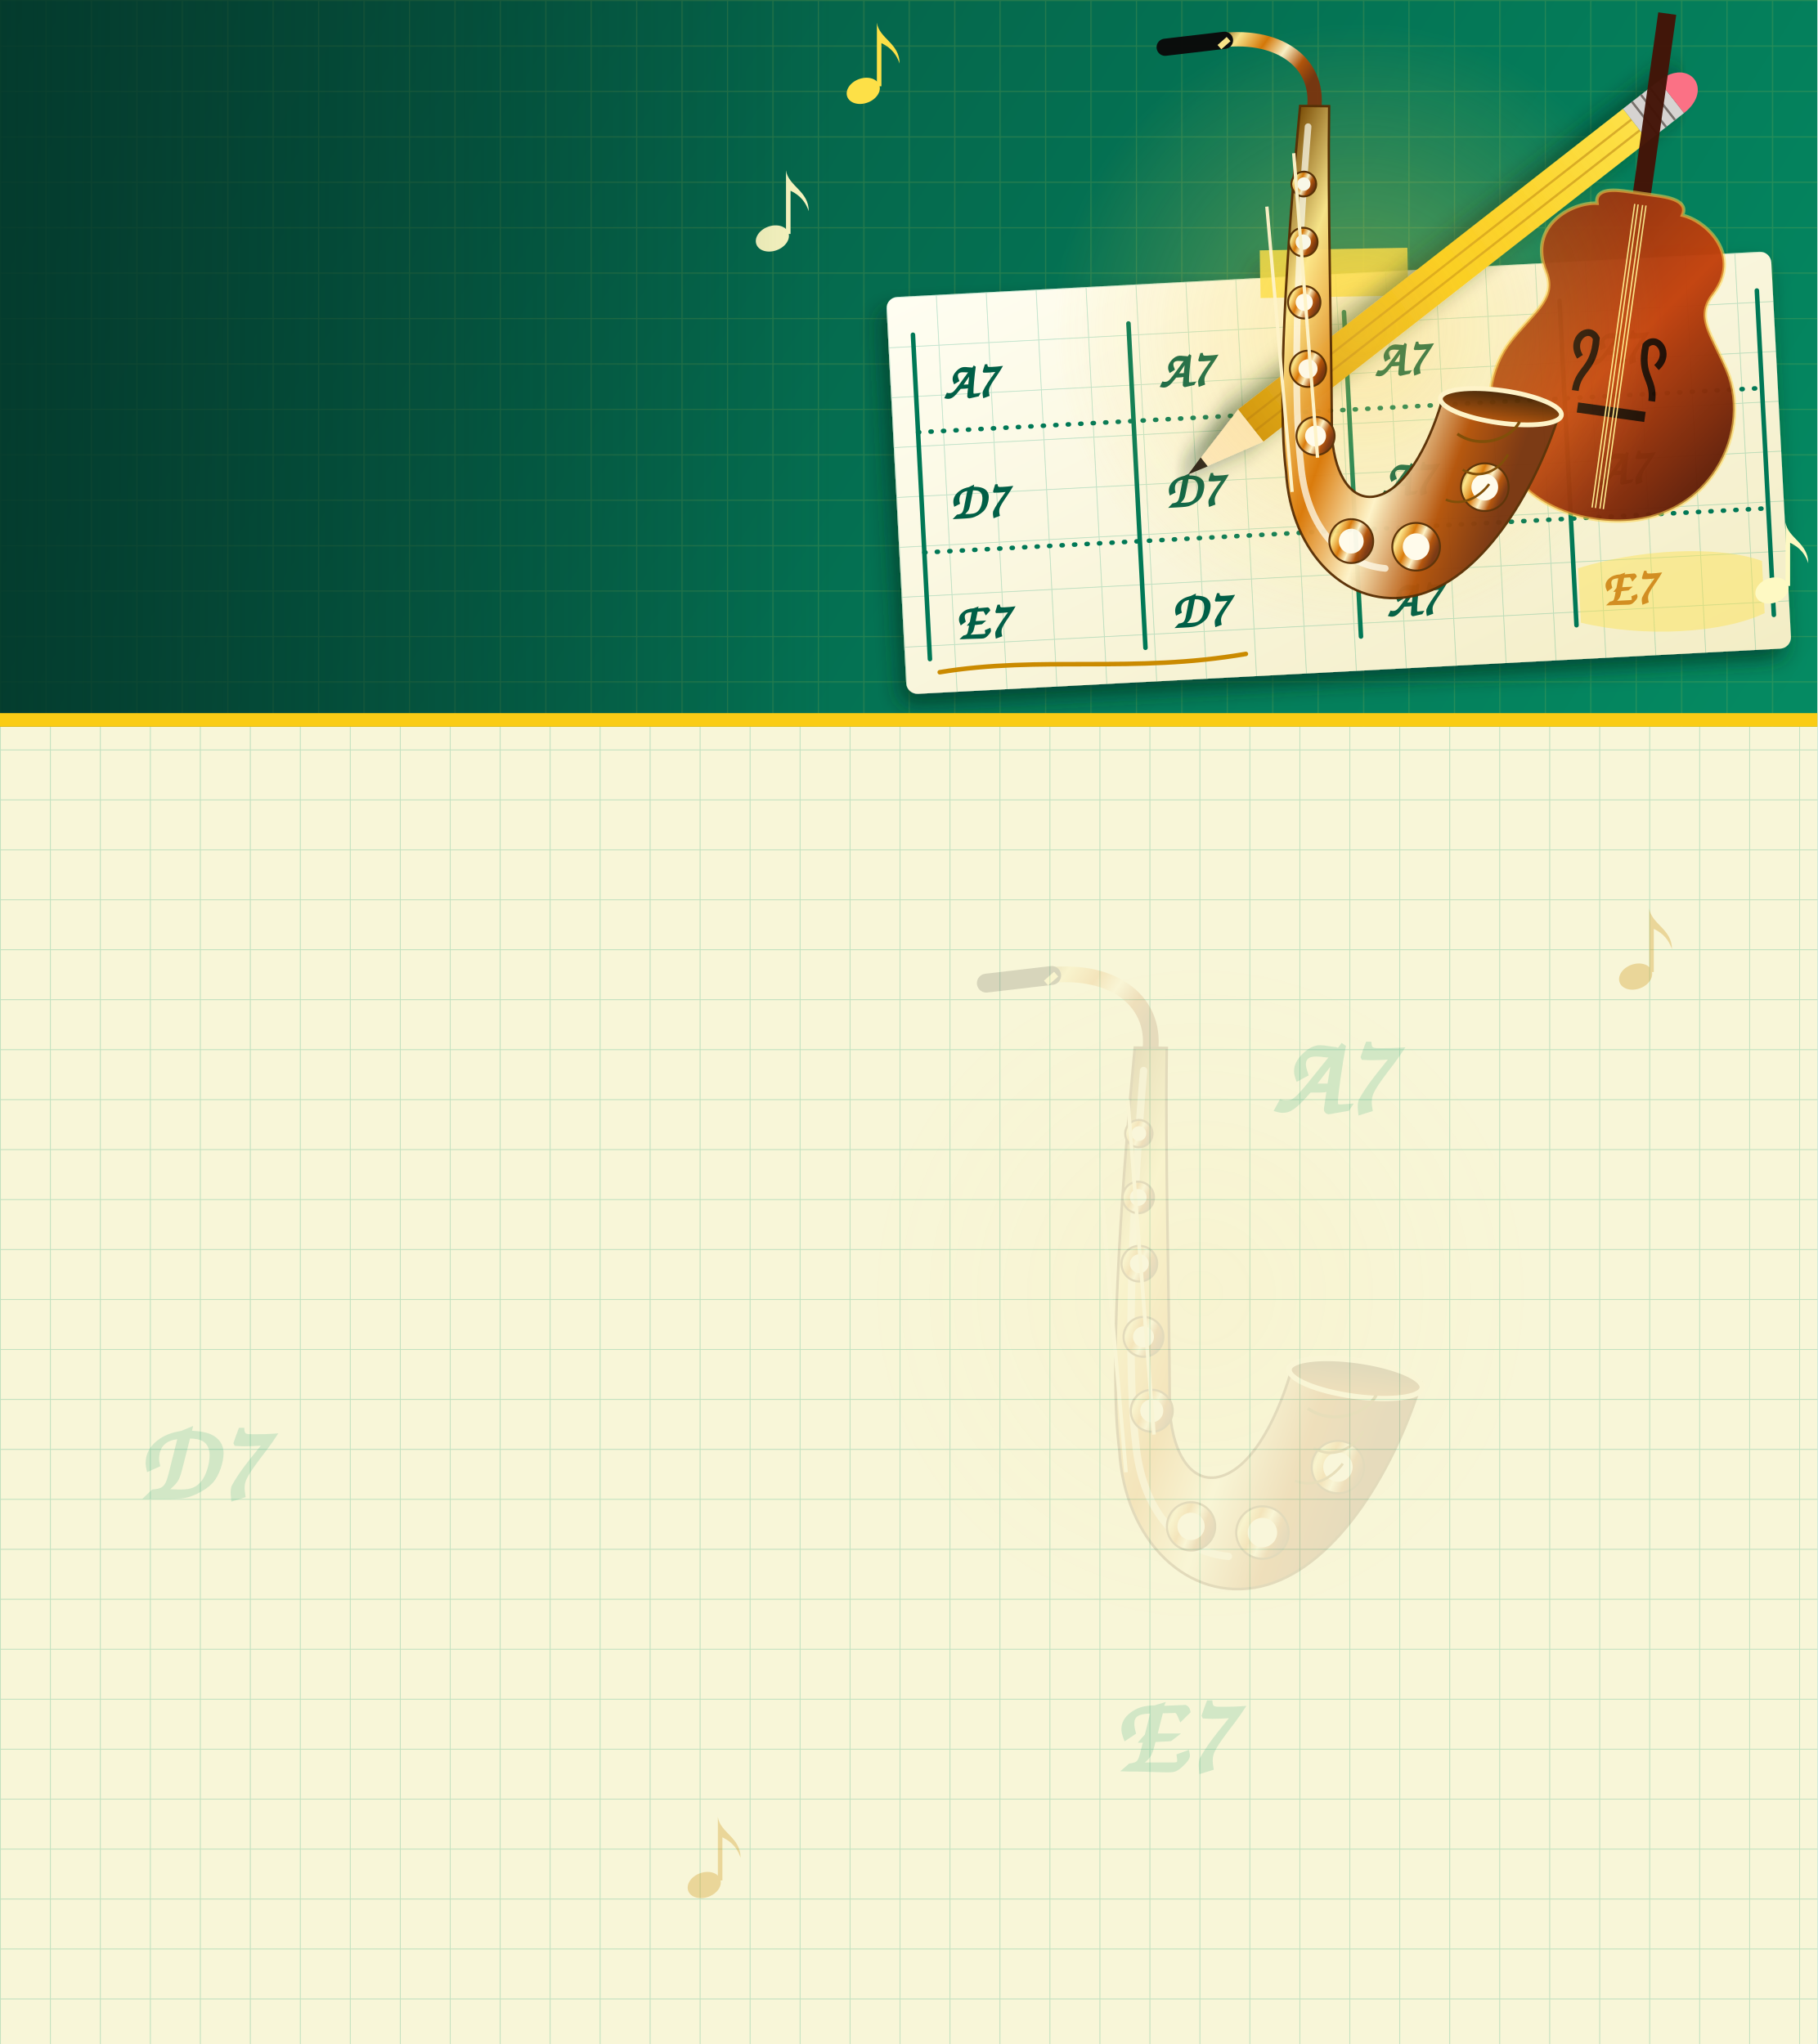
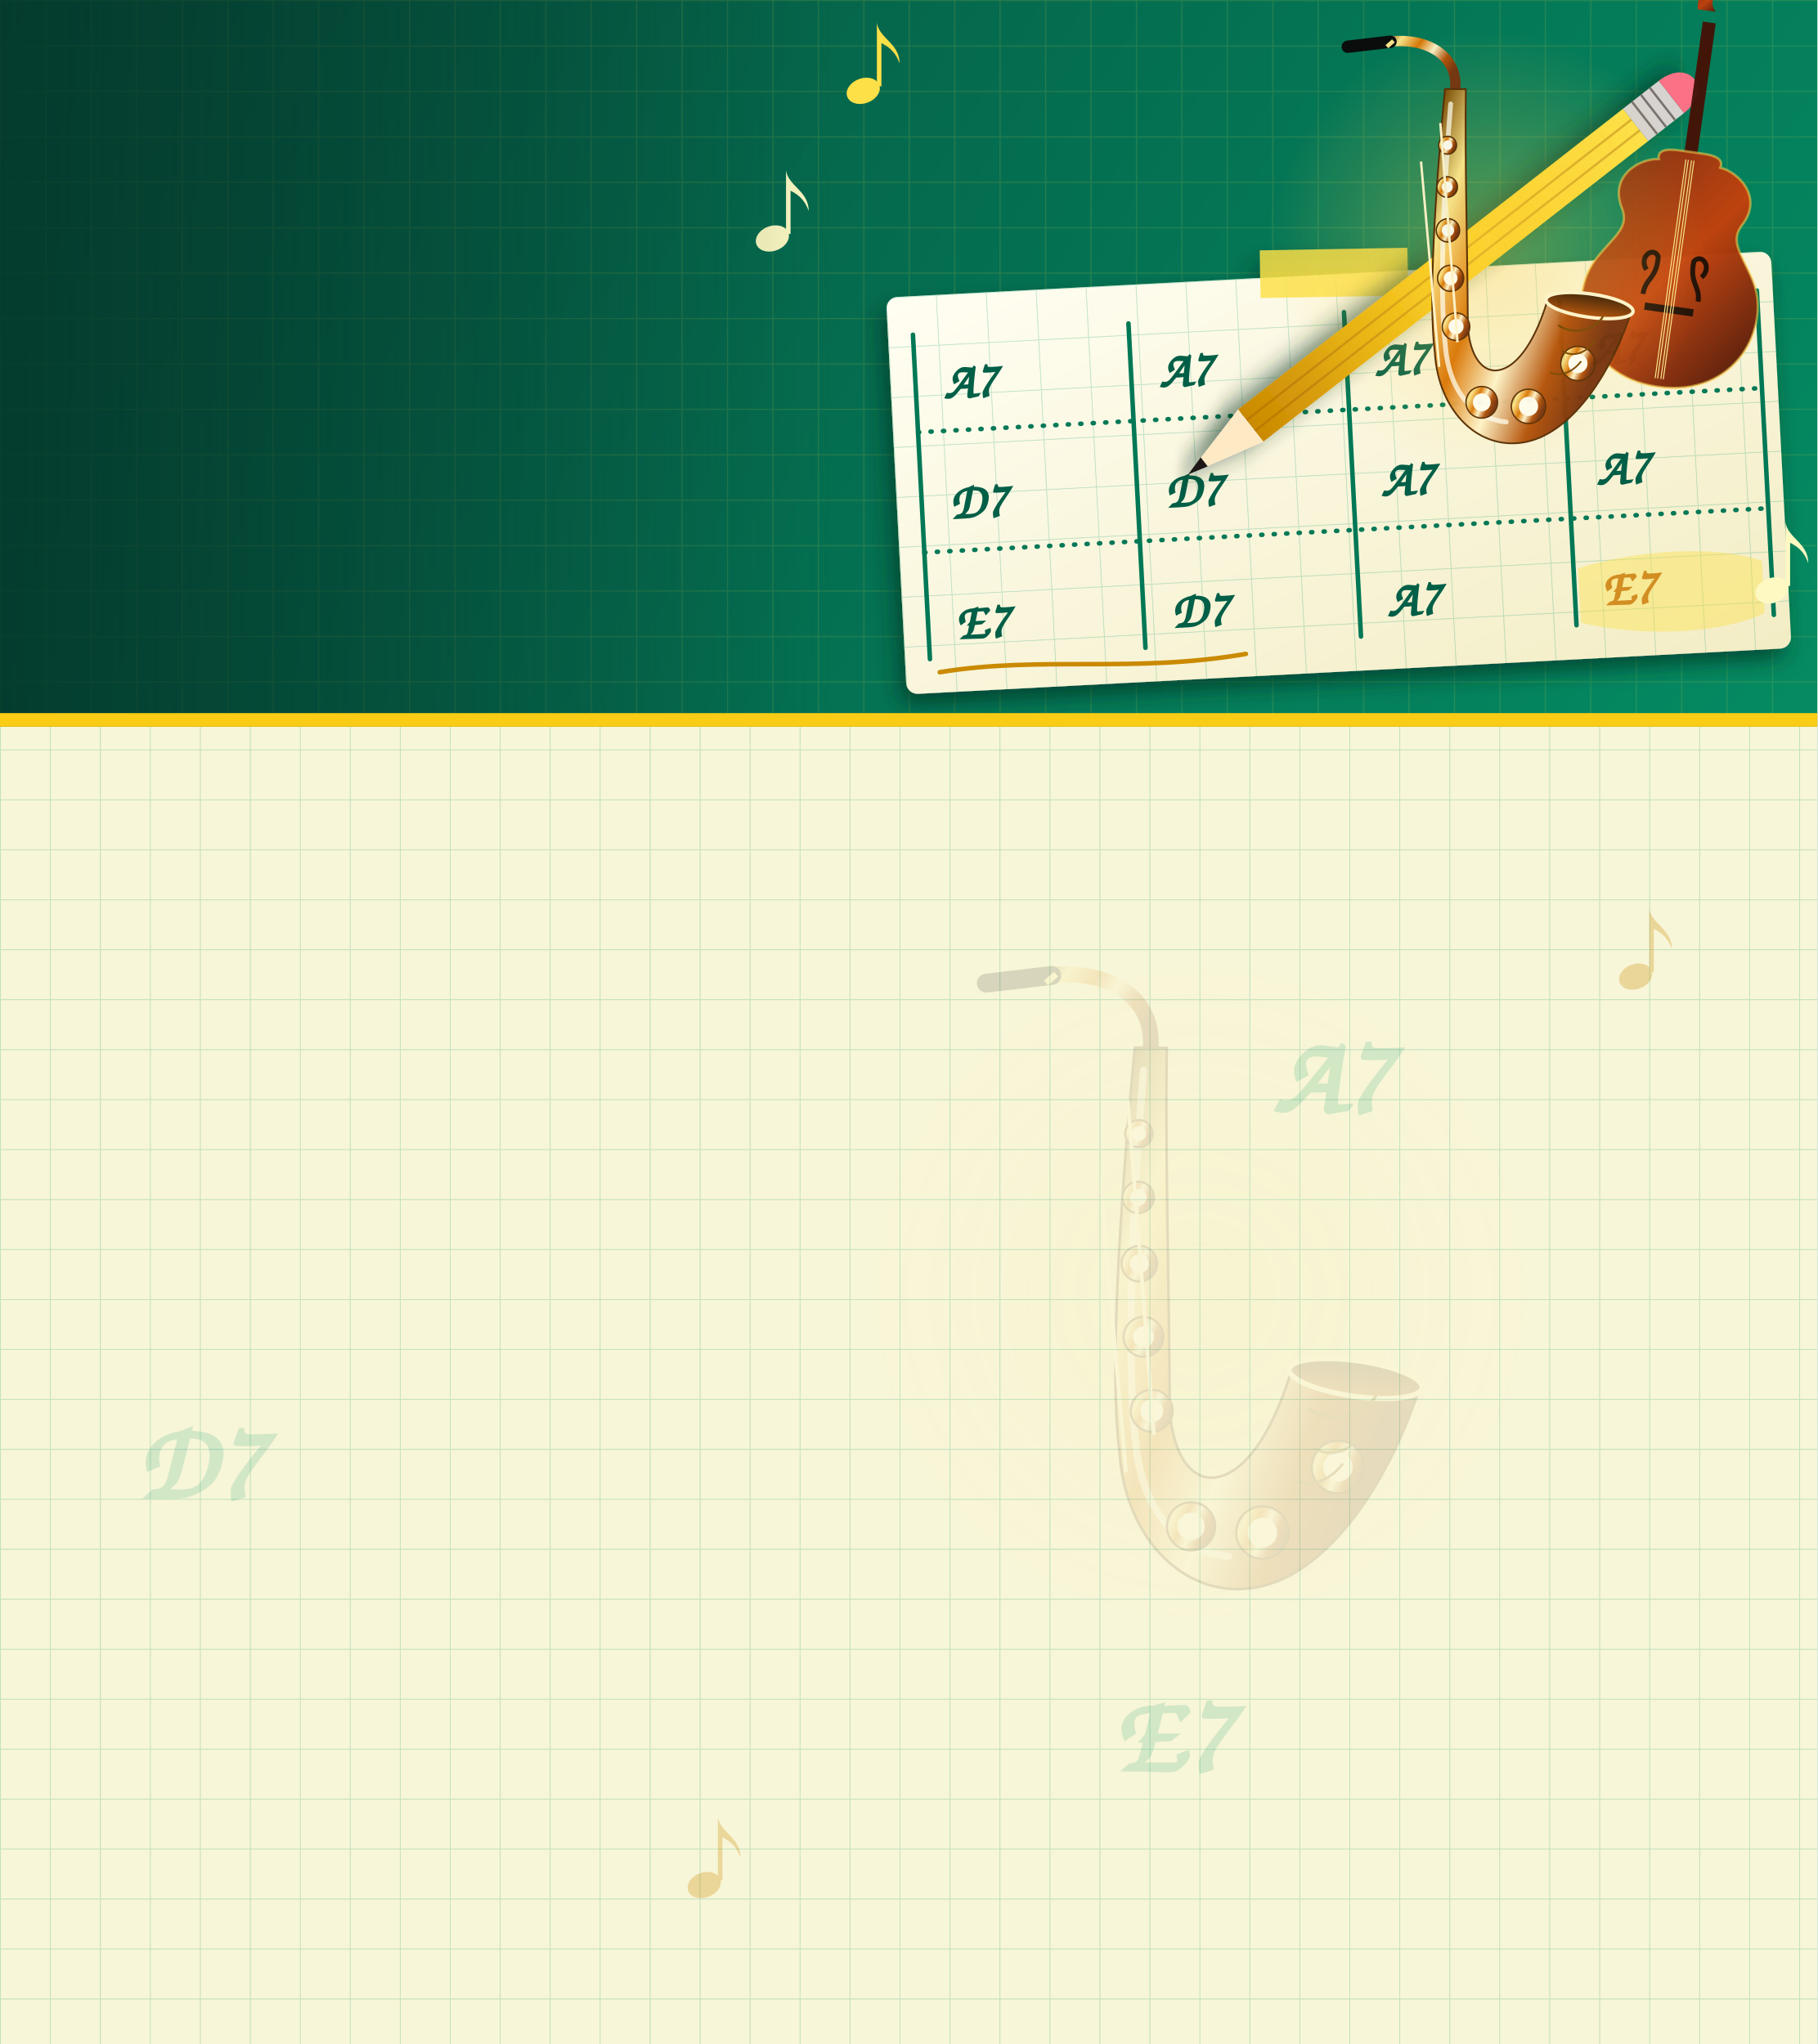
<svg xmlns="http://www.w3.org/2000/svg" xmlns:xlink="http://www.w3.org/1999/xlink" viewBox="0 0 1600 1800" preserveAspectRatio="xMaxYMin slice">
  <defs>
    <linearGradient id="bg" x1="0" y1="0" x2="1" y2=".7">
      <stop offset="0" stop-color="#064e3b" />
      <stop offset=".55" stop-color="#047857" />
      <stop offset="1" stop-color="#059669" />
    </linearGradient>
    <linearGradient id="fade" x1="0" y1="0" x2="1" y2="0">
      <stop offset="0" stop-color="#04382b" stop-opacity=".88" />
      <stop offset=".46" stop-color="#04382b" stop-opacity="0" />
    </linearGradient>
    <linearGradient id="paper" x1="0" y1="0" x2="1" y2="1">
      <stop offset="0" stop-color="#fffef2" />
      <stop offset="1" stop-color="#f3edc5" />
    </linearGradient>
    <linearGradient id="pencil" x1="0" y1="0" x2="0" y2="1">
      <stop offset="0" stop-color="#fde047" />
      <stop offset=".5" stop-color="#facc15" />
      <stop offset="1" stop-color="#ca8a04" />
    </linearGradient>
    <linearGradient id="brass" x1="0" y1="0" x2="0" y2="1">
      <stop offset="0" stop-color="#fef9c3" />
      <stop offset=".4" stop-color="#fde047" />
      <stop offset=".75" stop-color="#a16207" />
      <stop offset="1" stop-color="#fde047" />
    </linearGradient>
    <pattern id="grid" width="40" height="40" patternUnits="userSpaceOnUse">
      <path d="M40 0H0V40" fill="none" stroke="#fde047" stroke-opacity=".13" stroke-width="2" />
    </pattern>
    <pattern id="ruled" width="44" height="44" patternUnits="userSpaceOnUse">
      <path d="M44 0H0V44" fill="none" stroke="#059669" stroke-opacity=".22" stroke-width="1.500" />
    </pattern>
    <filter id="sh" x="-15%" y="-15%" width="130%" height="130%">
      <feDropShadow dx="-6" dy="10" stdDeviation="9" flood-color="#022c22" flood-opacity=".6" />
    </filter>
    <g id="n1">
      <ellipse rx="15" ry="11" transform="rotate(-20)" />
      <path d="M12-4V-60C14-46 32-42 32-24 28-36 20-40 16-42V-4Z" />
    </g>
    <linearGradient id="gjaz_bg" x1="0" y1="0" x2="1" y2=".7">
      <stop offset="0" stop-color="#1e3a5f" />
      <stop offset=".55" stop-color="#312e81" />
      <stop offset="1" stop-color="#4c1d95" />
    </linearGradient>
    <linearGradient id="gjaz_fade" x1="0" y1="0" x2="1" y2="0">
      <stop offset="0" stop-color="#121f45" stop-opacity=".82" />
      <stop offset=".52" stop-color="#121f45" stop-opacity="0" />
    </linearGradient>
    <linearGradient id="gjaz_brass" x1="0" y1="0" x2="1" y2=".25">
      <stop offset="0" stop-color="#7c4a03" />
      <stop offset=".18" stop-color="#fde68a" />
      <stop offset=".42" stop-color="#d97706" />
      <stop offset=".62" stop-color="#fef3c7" />
      <stop offset=".82" stop-color="#b45309" />
      <stop offset="1" stop-color="#78350f" />
    </linearGradient>
    <linearGradient id="gjaz_brassD" x1="0" y1="0" x2="0" y2="1">
      <stop offset="0" stop-color="#3f2204" />
      <stop offset="1" stop-color="#b45309" />
    </linearGradient>
    <radialGradient id="gjaz_moon" cx=".4" cy=".35">
      <stop offset="0" stop-color="#fffbeb" />
      <stop offset=".7" stop-color="#fde68a" />
      <stop offset="1" stop-color="#d97706" />
    </radialGradient>
    <radialGradient id="gjaz_glow">
      <stop offset="0" stop-color="#fcd34d" stop-opacity=".55" />
      <stop offset="1" stop-color="#fcd34d" stop-opacity="0" />
    </radialGradient>
    <linearGradient id="gjaz_wood" x1="0" y1="0" x2="1" y2="1">
      <stop offset="0" stop-color="#7c2d12" />
      <stop offset=".5" stop-color="#c2410c" />
      <stop offset="1" stop-color="#431407" />
    </linearGradient>
    <linearGradient id="gjaz_keyfade" x1="0" y1="0" x2="1" y2="0">
      <stop offset="0" stop-color="#000" stop-opacity=".78" />
      <stop offset=".45" stop-color="#000" stop-opacity="0" />
    </linearGradient>
    <pattern id="gjaz_keys" width="336" height="110" patternUnits="userSpaceOnUse">
      <rect width="336" height="110" fill="#f8f5ea" />
      <g stroke="#64748b" stroke-width="2">
        <path d="M48 0V110M96 0V110M144 0V110M192 0V110M240 0V110M288 0V110M0 0V110" />
      </g>
      <g fill="#111027">
        <rect x="33" width="30" height="66" rx="3" />
        <rect x="81" width="30" height="66" rx="3" />
        <rect x="177" width="30" height="66" rx="3" />
        <rect x="225" width="30" height="66" rx="3" />
        <rect x="273" width="30" height="66" rx="3" />
      </g>
    </pattern>
    <pattern id="gjaz_deco" width="120" height="120" patternUnits="userSpaceOnUse">
      <g fill="none" stroke="#fcd34d" stroke-opacity=".13" stroke-width="2">
        <path d="M60 0 120 60 60 120 0 60Z" />
        <path d="M60 22 98 60 60 98 22 60Z" />
        <circle cx="60" cy="60" r="7" />
      </g>
    </pattern>
    <filter id="gjaz_b6" x="-30%" y="-30%" width="160%" height="160%">
      <feGaussianBlur stdDeviation="6" />
    </filter>
    <filter id="gjaz_smoke" x="-20%" y="-20%" width="140%" height="140%">
      <feTurbulence baseFrequency=".009 .022" numOctaves="3" seed="7" />
      <feDisplacementMap in="SourceGraphic" scale="70" />
      <feGaussianBlur stdDeviation="7" />
    </filter>
    <g id="gjaz_n1">
      <ellipse rx="16" ry="11.500" transform="rotate(-20)" />
      <path d="M13-4V-64C14-50 34-46 34-26 30-38 22-42 17-44V-4Z" />
    </g>
    <g id="gjaz_n2">
      <ellipse rx="14" ry="10" transform="rotate(-20)" />
      <ellipse cx="62" cy="-13" rx="14" ry="10" transform="rotate(-20 62 -13)" />
      <path d="M11-3V-60L74-74V-16H70V-58L15-46V-3Z" />
    </g>
  </defs>
  <rect width="1600" height="1800" fill="url(#bg)" />
  <rect width="1600" height="1800" fill="url(#grid)" />
  <g filter="url(#sh)" transform="translate(780 262) rotate(-3)">
    <rect width="780" height="350" rx="10" fill="url(#paper)" />
    <rect width="780" height="350" rx="10" fill="url(#ruled)" />
    <rect x="330" y="-22" width="130" height="42" fill="#fde047" opacity=".82" transform="rotate(2 395 0)" />
    <g font-family="'Segoe Print','Comic Sans MS','Bradley Hand',cursive" font-weight="700" fill="#065f46" font-size="44">
      <text x="46" y="92">A7</text>
      <text x="236" y="92">A7</text>
      <text x="426" y="92">A7</text>
      <text x="616" y="92">A7</text>
      <text x="46" y="198">D7</text>
      <text x="236" y="198">D7</text>
      <text x="426" y="198">A7</text>
      <text x="616" y="198">A7</text>
      <text x="46" y="304">E7</text>
      <text x="236" y="304">D7</text>
      <text x="426" y="304">A7</text>
      <text x="616" y="304" fill="#b45309">E7</text>
    </g>
    <g stroke="#047857" stroke-width="4" fill="none" stroke-linecap="round">
      <path d="M22 34V320M212 34V320M402 34V320M592 34V320M766 34V320" />
      <path d="M22 120H766M22 226H766" stroke-dasharray="1 10" />
    </g>
    <path d="M596 270C650 256 720 256 758 272V318C720 334 650 334 596 318Z" fill="#fde047" opacity=".42" />
    <path d="M30 332C120 322 200 342 300 330" stroke="#ca8a04" stroke-width="4" fill="none" stroke-linecap="round" />
  </g>
  <g transform="translate(1440 110) rotate(52)" filter="url(#sh)">
    <rect x="-18" y="0" width="36" height="430" fill="url(#pencil)" />
    <path d="M-6 0V430M6 0V430" stroke="#a16207" stroke-opacity=".4" stroke-width="2" />
    <path d="M-18 430H18L0 500Z" fill="#fde9c4" />
    <path d="M-5 482H5L0 500Z" fill="#1c1917" />
    <rect x="-18" y="-40" width="36" height="40" fill="#d6d3d1" />
    <path d="M-18-30H18M-18-20H18M-18-10H18" stroke="#78716c" stroke-width="2" />
    <path d="M-18-40C-18-74 18-74 18-40Z" fill="#fb7185" />
  </g>
-   <g opacity=".97">
+   <g opacity=".97" transform="translate(1600 40) scale(.72) translate(-1600 -40)">
    <g transform="translate(1440 210) rotate(8)">
      <path d="M-8-200H8V-20H-8Z" fill="#431407" />
      <path d="M-16-214C-22-236-2-250 10-238-2-234-2-222 6-214Z" fill="url(#gjaz_wood)" />
      <path d="M-74 40C-96 2-60-24-38-26-42-40-22-40-12-40H12C22-40 42-40 38-26 60-24 96 2 74 40 62 62 78 74 96 104 128 158 96 250 0 250-96 250-128 158-96 104-78 74-62 62-74 40Z" fill="url(#gjaz_wood)" stroke="#fcd34d" stroke-opacity=".55" stroke-width="3" />
      <path d="M-34 110C-46 96-30 80-22 92-20 120-34 120-34 140M34 110C46 96 30 80 22 92 20 120 34 120 34 140" fill="none" stroke="#1c0a02" stroke-width="6" />
      <rect x="-30" y="150" width="60" height="9" fill="#1c0a02" />
      <path d="M-5-30V240M-2-30V240M2-30V240M5-30V240" stroke="#fde68a" stroke-width="1.2" />
    </g>
    <g transform="translate(1085 296) rotate(10) scale(.84)">
      <circle cx="130" cy="-30" r="320" fill="url(#gjaz_glow)" opacity=".7" />
      <path d="M43-250C40-300-10-322-70-302" fill="none" stroke="url(#gjaz_brass)" stroke-width="15" stroke-linecap="round" />
      <path d="M-62-304-122-286" stroke="#0a0a0a" stroke-width="18" stroke-linecap="round" />
      <path d="M-58-306-66-296" stroke="#fde68a" stroke-width="6" />
      <path d="M28-250C40-100 58 60 80 130 100 215 170 262 235 235 300 208 340 110 352 18 322 38 258 42 228 30 222 80 205 130 175 140 150 148 128 120 120 80 100-30 75-150 58-255Z" fill="url(#gjaz_brass)" stroke="#5a2f04" stroke-width="2.500" />
      <ellipse cx="290" cy="24" rx="64" ry="17" fill="url(#gjaz_brassD)" stroke="#fef3c7" stroke-width="5" transform="rotate(-2 290 24)" />
      <path d="M40-230C50-120 70 40 94 120 110 180 150 216 200 212" fill="none" stroke="#fffbeb" stroke-opacity=".75" stroke-width="7" stroke-linecap="round" />
      <g fill="url(#gjaz_brass)" stroke="#5a2f04" stroke-width="2">
        <circle cx="46" cy="-170" r="13" />
        <circle cx="56" cy="-110" r="15" />
        <circle cx="68" cy="-48" r="17" />
        <circle cx="84" cy="20" r="19" />
        <circle cx="104" cy="88" r="20" />
        <circle cx="160" cy="190" r="23" />
        <circle cx="228" cy="184" r="25" />
        <circle cx="288" cy="110" r="25" />
      </g>
      <g fill="#fffbeb">
        <circle cx="46" cy="-170" r="7" />
        <circle cx="56" cy="-110" r="8" />
        <circle cx="68" cy="-48" r="9" />
        <circle cx="84" cy="20" r="10" />
        <circle cx="104" cy="88" r="11" />
        <circle cx="160" cy="190" r="13" />
        <circle cx="228" cy="184" r="14" />
        <circle cx="288" cy="110" r="14" />
      </g>
      <path d="M30-200 110 110M12-140 90 150" fill="none" stroke="#fef3c7" stroke-width="3.500" />
      <path d="M250 60C276 72 306 56 312 36" fill="none" stroke="#7c4a03" stroke-width="3" />
      <path d="M262 96C282 104 300 90 306 72M250 130C268 134 284 122 292 106" fill="none" stroke="#7c4a03" stroke-width="2.500" />
    </g>
  </g>
  <g fill="#fde047">
    <use xlink:href="#n1" x="760" y="80" />
    <use xlink:href="#n1" x="680" y="210" fill="#fef9c3" />
    <use xlink:href="#n1" x="1560" y="520" fill="#fef9c3" />
  </g>
  <rect width="1600" height="700" fill="url(#fade)" />
  <rect y="640" width="1600" height="1160" fill="#f8f6d8" />
  <rect y="640" width="1600" height="1160" fill="url(#ruled)" />
  <g opacity=".14" transform="translate(-260 820) scale(1.1)">
    <g transform="translate(1085 296) rotate(10) scale(.84)">
      <circle cx="130" cy="-30" r="320" fill="url(#gjaz_glow)" opacity=".7" />
      <path d="M43-250C40-300-10-322-70-302" fill="none" stroke="url(#gjaz_brass)" stroke-width="15" stroke-linecap="round" />
      <path d="M-62-304-122-286" stroke="#0a0a0a" stroke-width="18" stroke-linecap="round" />
      <path d="M-58-306-66-296" stroke="#fde68a" stroke-width="6" />
      <path d="M28-250C40-100 58 60 80 130 100 215 170 262 235 235 300 208 340 110 352 18 322 38 258 42 228 30 222 80 205 130 175 140 150 148 128 120 120 80 100-30 75-150 58-255Z" fill="url(#gjaz_brass)" stroke="#5a2f04" stroke-width="2.500" />
      <ellipse cx="290" cy="24" rx="64" ry="17" fill="url(#gjaz_brassD)" stroke="#fef3c7" stroke-width="5" transform="rotate(-2 290 24)" />
      <path d="M40-230C50-120 70 40 94 120 110 180 150 216 200 212" fill="none" stroke="#fffbeb" stroke-opacity=".75" stroke-width="7" stroke-linecap="round" />
      <g fill="url(#gjaz_brass)" stroke="#5a2f04" stroke-width="2">
        <circle cx="46" cy="-170" r="13" />
        <circle cx="56" cy="-110" r="15" />
        <circle cx="68" cy="-48" r="17" />
        <circle cx="84" cy="20" r="19" />
        <circle cx="104" cy="88" r="20" />
        <circle cx="160" cy="190" r="23" />
        <circle cx="228" cy="184" r="25" />
        <circle cx="288" cy="110" r="25" />
      </g>
      <g fill="#fffbeb">
        <circle cx="46" cy="-170" r="7" />
        <circle cx="56" cy="-110" r="8" />
        <circle cx="68" cy="-48" r="9" />
        <circle cx="84" cy="20" r="10" />
        <circle cx="104" cy="88" r="11" />
        <circle cx="160" cy="190" r="13" />
        <circle cx="228" cy="184" r="14" />
        <circle cx="288" cy="110" r="14" />
      </g>
      <path d="M30-200 110 110M12-140 90 150" fill="none" stroke="#fef3c7" stroke-width="3.500" />
      <path d="M250 60C276 72 306 56 312 36" fill="none" stroke="#7c4a03" stroke-width="3" />
      <path d="M262 96C282 104 300 90 306 72M250 130C268 134 284 122 292 106" fill="none" stroke="#7c4a03" stroke-width="2.500" />
    </g>
  </g>
  <rect y="628" width="1600" height="12" fill="#facc15" />
  <g font-family="'Segoe Print','Comic Sans MS',cursive" font-weight="700" fill="#059669" opacity=".16" font-size="96">
    <text x="1120" y="980">A7</text>
    <text x="120" y="1320">D7</text>
    <text x="980" y="1560">E7</text>
  </g>
  <g opacity=".3">
    <use xlink:href="#n1" x="1440" y="860" fill="#ca8a04" />
    <use xlink:href="#n1" x="620" y="1660" fill="#ca8a04" />
  </g>
</svg>
